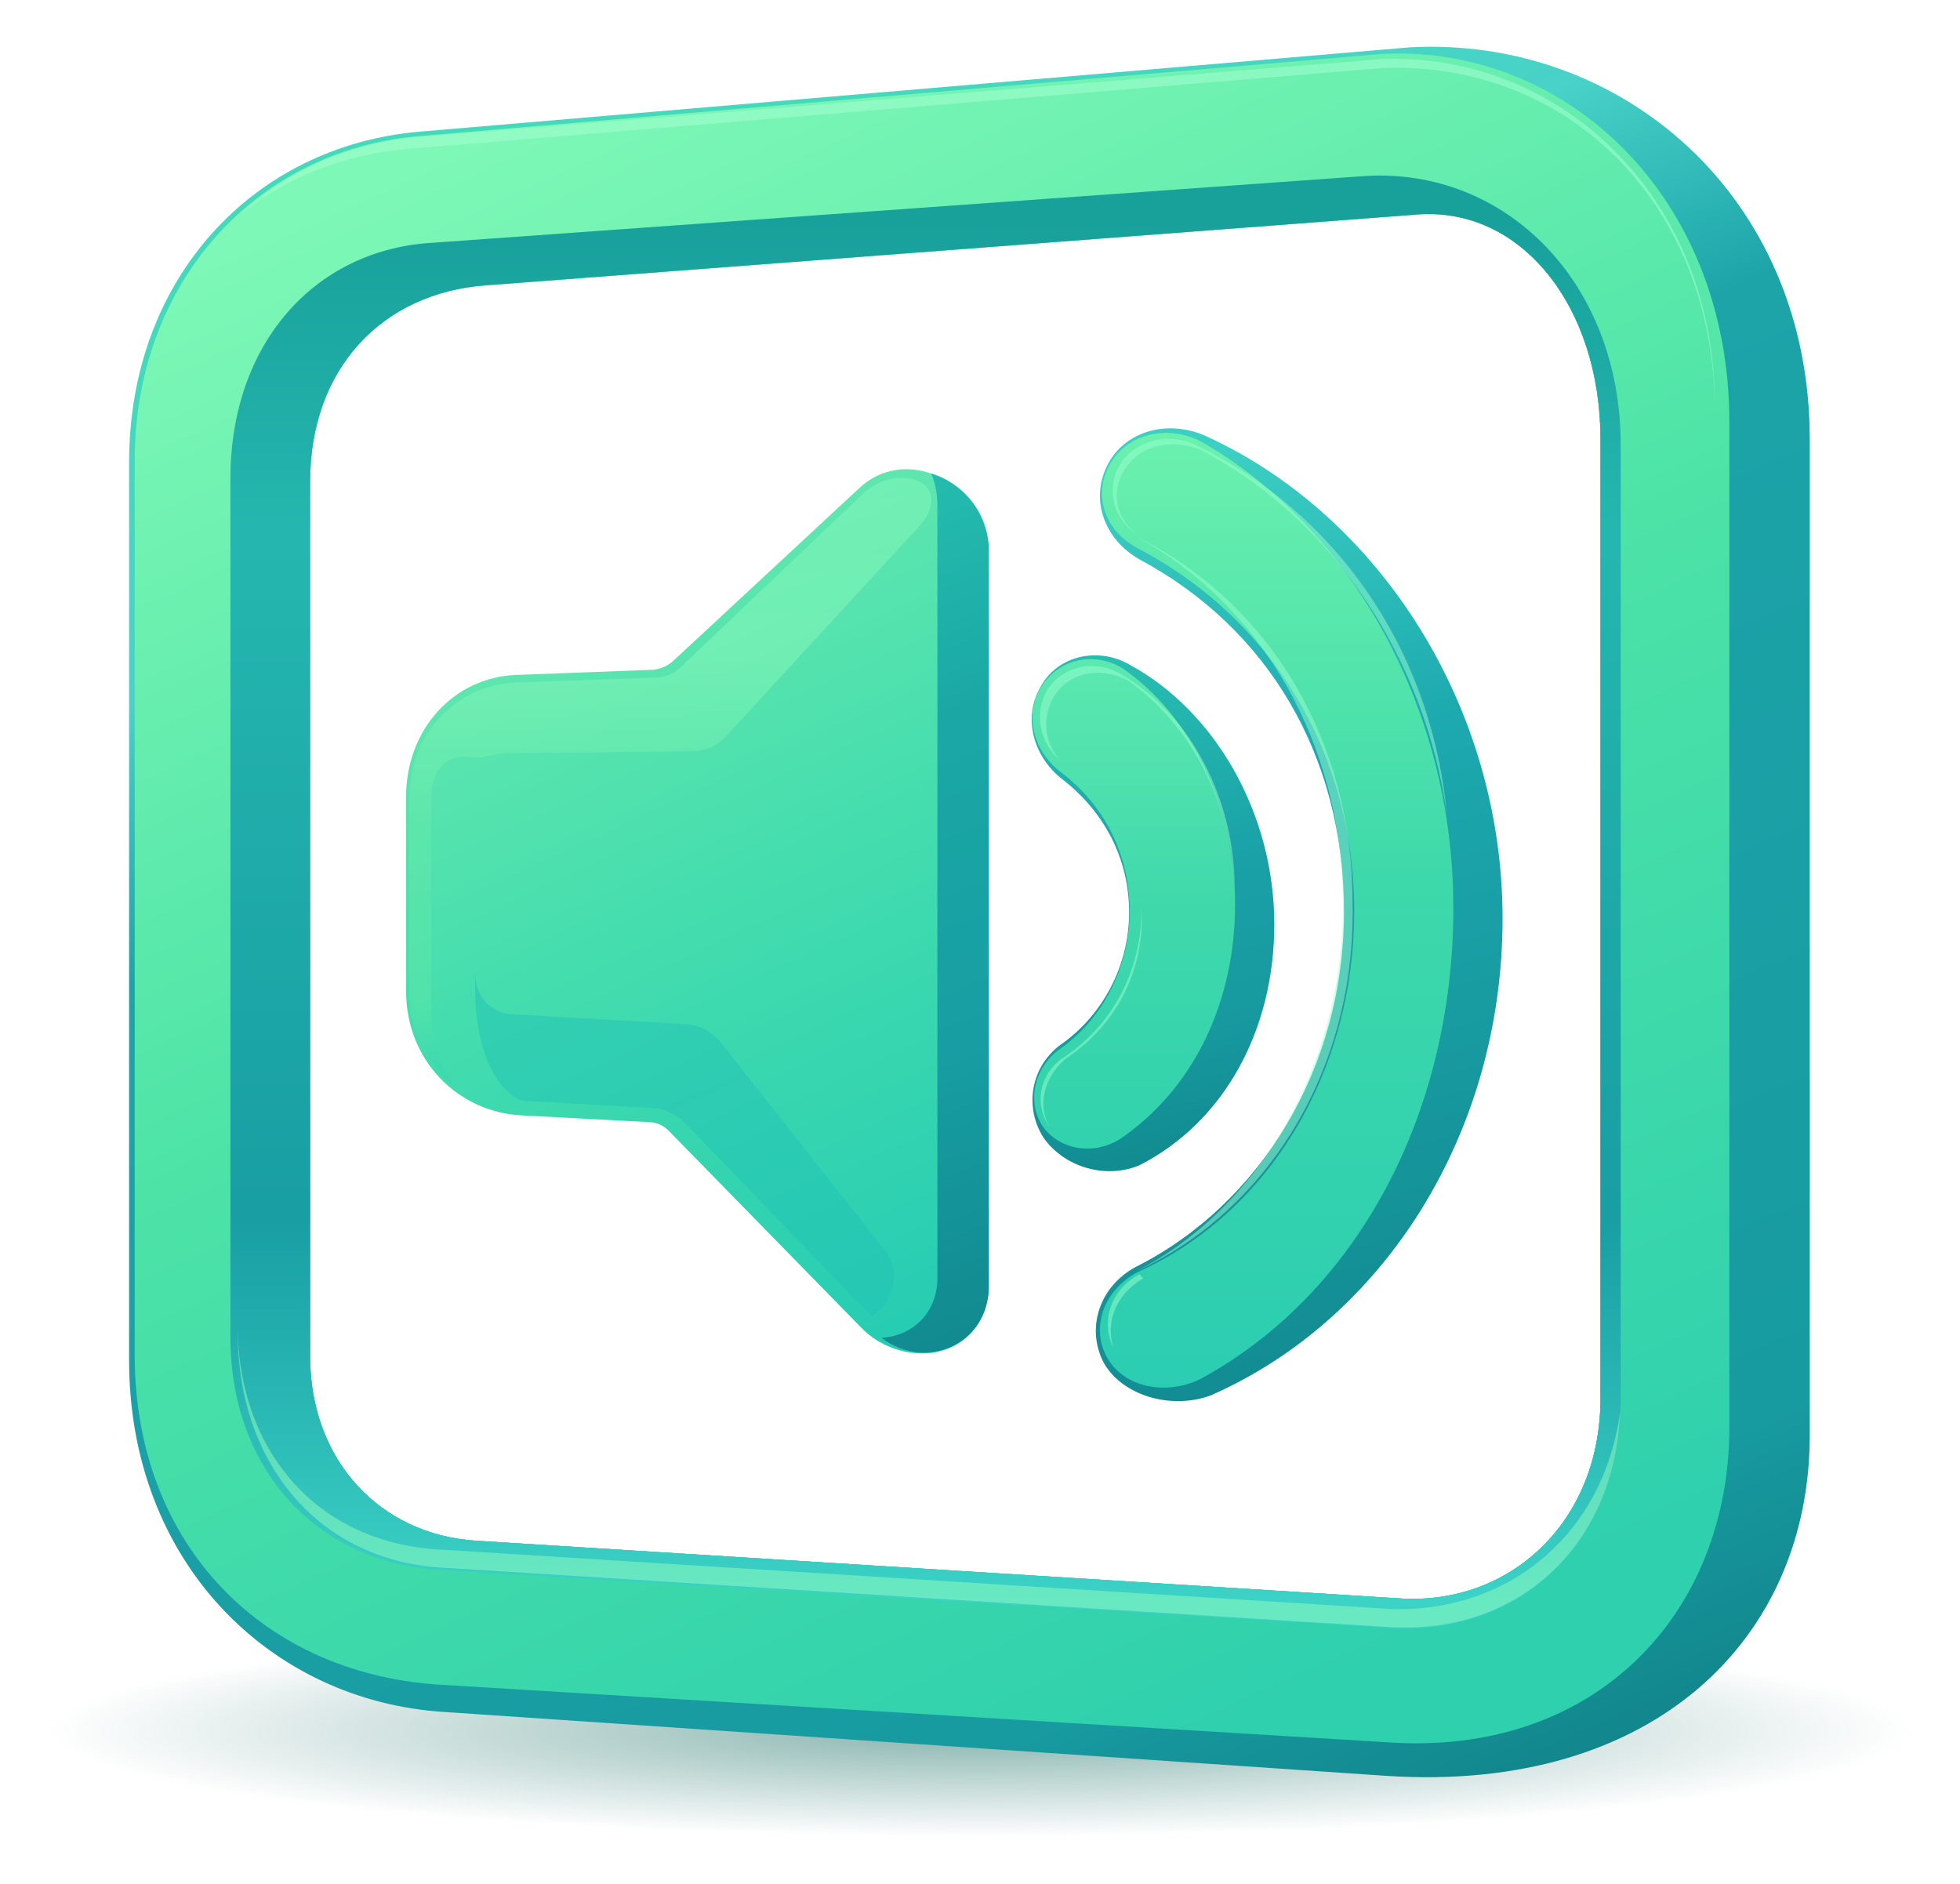
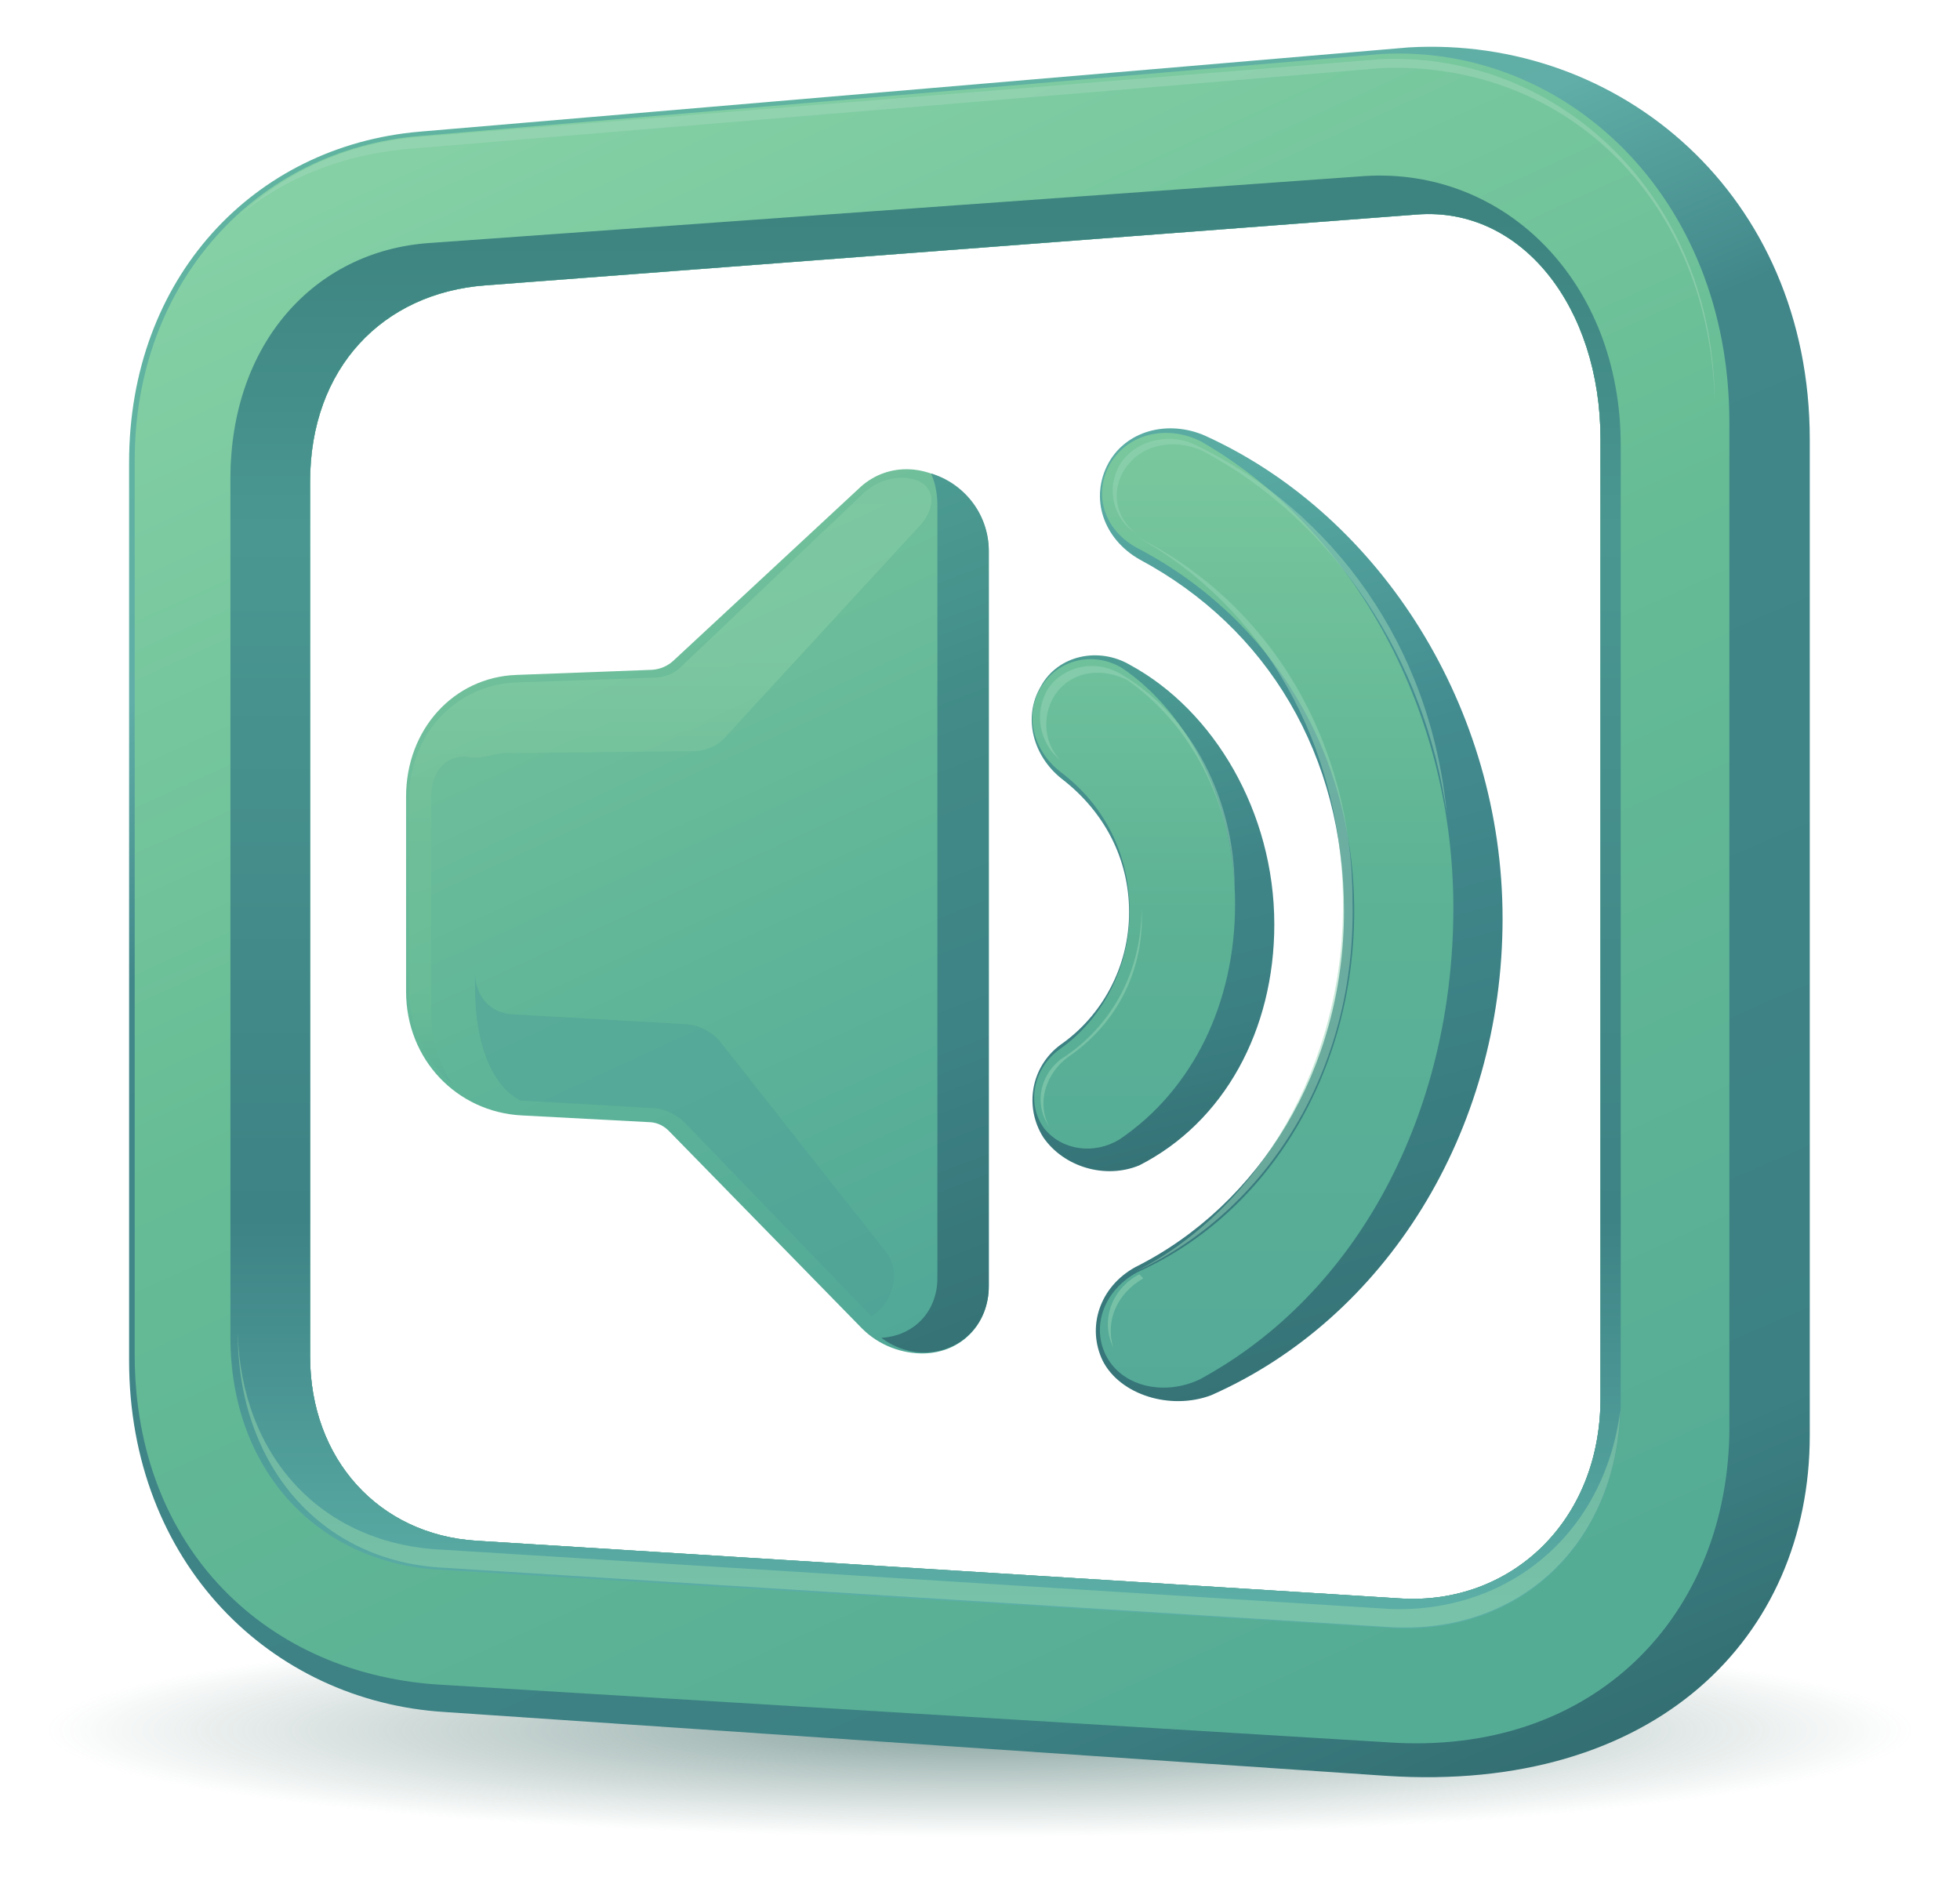
<svg xmlns="http://www.w3.org/2000/svg" width="80.456" height="77.325" fill="none" viewBox="-0.009 1.475 80.456 77.325">
  <defs>
    <radialGradient id="paint0_radial_2312_5482" cx="0" cy="0" r="1" gradientTransform="translate(40.22 72.5) rotate(90) scale(4.384 38.31)" gradientUnits="userSpaceOnUse">
-       <stop stop-color="#52938B" offset="0" />
-       <stop stop-color="#52938B" stop-opacity="0" offset="1" />
+       <stop stop-color="#547C76" offset="0" />
+       <stop stop-color="#547C76" stop-opacity="0" offset="1" />
    </radialGradient>
    <linearGradient id="paint1_linear_2312_5482" x1="40" x2="69.72" y1="3.42" y2="72.32" gradientUnits="userSpaceOnUse">
-       <stop stop-color="#44D8BD" offset="0" />
-       <stop stop-color="#48D2C8" offset=".146" />
-       <stop stop-color="#1CA4A9" offset=".286" />
-       <stop stop-color="#179BA1" offset=".854" />
-       <stop stop-color="#11858B" offset="1" />
+       <stop stop-color="#60B3A1" offset="0" />
+       <stop stop-color="#60AEA7" offset=".146" />
+       <stop stop-color="#41878A" offset=".286" />
+       <stop stop-color="#3C8083" offset=".854" />
+       <stop stop-color="#326D71" offset="1" />
    </linearGradient>
    <linearGradient id="paint2_linear_2312_5482" x1="19.24" x2="49.33" y1="6.864" y2="73.07" gradientUnits="userSpaceOnUse">
-       <stop stop-color="#7EF8B6" offset="0" />
-       <stop stop-color="#4DE3A7" offset=".469" />
-       <stop stop-color="#2FD0AE" offset="1" />
+       <stop stop-color="#85D0A5" offset="0" />
+       <stop stop-color="#66BC95" offset=".469" />
+       <stop stop-color="#55AC95" offset="1" />
    </linearGradient>
    <linearGradient id="paint3_linear_2312_5482" x1="37.65" x2="37.65" y1="10.26" y2="67.14" gradientUnits="userSpaceOnUse">
-       <stop stop-color="#18A09B" offset="0" />
-       <stop stop-color="#25B7AF" offset=".229" />
-       <stop stop-color="#189EA3" offset=".724" />
-       <stop stop-color="#3CD2C6" offset="1" />
+       <stop stop-color="#3D8380" offset="0" />
+       <stop stop-color="#4A9791" offset=".229" />
+       <stop stop-color="#3D8285" offset=".724" />
+       <stop stop-color="#5BAEA6" offset="1" />
    </linearGradient>
    <linearGradient id="paint5_linear_2312_5482" x1="28.43" x2="44.05" y1="20.74" y2="54.65" gradientUnits="userSpaceOnUse">
-       <stop stop-color="#66E9AF" offset="0" />
-       <stop stop-color="#42DCAE" offset=".474" />
-       <stop stop-color="#24CBB3" offset="1" />
+       <stop stop-color="#75C29C" offset="0" />
+       <stop stop-color="#60B698" offset=".474" />
+       <stop stop-color="#50A797" offset="1" />
    </linearGradient>
    <linearGradient id="paint6_linear_2312_5482" x1="28.45" x2="42.02" y1="20.74" y2="55.9" gradientUnits="userSpaceOnUse">
-       <stop stop-color="#28C4B3" offset="0" />
-       <stop stop-color="#1BA8A5" offset=".349" />
-       <stop stop-color="#179EA3" offset=".682" />
-       <stop stop-color="#118A8F" offset="1" />
+       <stop stop-color="#50A296" offset="0" />
+       <stop stop-color="#428B88" offset=".349" />
+       <stop stop-color="#3D8285" offset=".682" />
+       <stop stop-color="#357275" offset="1" />
    </linearGradient>
    <linearGradient id="paint7_linear_2312_5482" x1="29.23" x2="29.23" y1="21.27" y2="53.34" gradientUnits="userSpaceOnUse">
-       <stop stop-color="#84F8BA" offset="0" />
-       <stop stop-color="#8AF9B9" offset=".224" />
-       <stop stop-color="#65E9A9" offset=".443" />
-       <stop stop-color="#58E7A7" offset=".672" />
-       <stop stop-color="#22C1B5" offset=".828" />
-       <stop stop-color="#24BFB1" offset="1" />
+       <stop stop-color="#88D0A7" offset="0" />
+       <stop stop-color="#8CD1A7" offset=".224" />
+       <stop stop-color="#73C298" offset=".443" />
+       <stop stop-color="#6CC096" offset=".672" />
+       <stop stop-color="#4C9E97" offset=".828" />
+       <stop stop-color="#4C9D93" offset="1" />
    </linearGradient>
    <linearGradient id="paint8_linear_2312_5482" x1="53.8" x2="63.76" y1="19.06" y2="56.11" gradientUnits="userSpaceOnUse">
-       <stop stop-color="#3CCFC3" offset="0" />
-       <stop stop-color="#1CA9AF" offset=".339" />
-       <stop stop-color="#17999F" offset=".693" />
-       <stop stop-color="#118B91" offset="1" />
+       <stop stop-color="#5AACA3" offset="0" />
+       <stop stop-color="#428B8F" offset=".339" />
+       <stop stop-color="#3B7F82" offset=".693" />
+       <stop stop-color="#357276" offset="1" />
    </linearGradient>
    <linearGradient id="paint9_linear_2312_5482" x1="52.56" x2="52.56" y1="19.24" y2="58.79" gradientUnits="userSpaceOnUse">
-       <stop stop-color="#6BF1AE" offset="0" />
-       <stop stop-color="#3ED9AA" offset=".458" />
-       <stop stop-color="#2BCDB2" offset="1" />
+       <stop stop-color="#7AC89D" offset="0" />
+       <stop stop-color="#5DB395" offset=".458" />
+       <stop stop-color="#54AA97" offset="1" />
    </linearGradient>
    <linearGradient id="paint10_linear_2312_5482" x1="47.62" x2="52.62" y1="28.38" y2="48.58" gradientUnits="userSpaceOnUse">
-       <stop stop-color="#28BDB1" offset="0" />
-       <stop stop-color="#19A1A7" offset=".432" />
-       <stop stop-color="#17999F" offset=".734" />
-       <stop stop-color="#108A8F" offset="1" />
+       <stop stop-color="#4C9C93" offset="0" />
+       <stop stop-color="#3F8588" offset=".432" />
+       <stop stop-color="#3B7F82" offset=".734" />
+       <stop stop-color="#347175" offset="1" />
    </linearGradient>
    <linearGradient id="paint11_linear_2312_5482" x1="46.82" x2="46.82" y1="28.62" y2="48.54" gradientUnits="userSpaceOnUse">
-       <stop stop-color="#5CE8B0" offset="0" />
-       <stop stop-color="#3FD8AB" offset=".516" />
-       <stop stop-color="#31D2AE" offset="1" />
+       <stop stop-color="#6FC19C" offset="0" />
+       <stop stop-color="#5DB295" offset=".516" />
+       <stop stop-color="#56AD96" offset="1" />
    </linearGradient>
  </defs>
  <ellipse cx="40.22" cy="72.5" rx="38.31" ry="4.384" fill="url(#paint0_radial_2312_5482)" fill-opacity=".7" />
  <path d="m57.83 3.42-40.62 3.46c-6.83 0.59-11.92 6.03-11.92 13.58v36.85c0 8.3 5.8 14 12.96 14.44l38.65 2.62c11.01 0.72 17.38-5.66 17.38-13.98v-40.88c0-10.03-7.79-16.58-16.45-16.09zm7.86 55.45c0 5.09-3.72 8.48-8.18 8.22l-37.96-2.37c-4-0.25-6.83-3.34-6.83-7.57v-35.89c0-4.7 3-7.75 7.18-8.07l38.26-2.91c4.29-0.33 7.53 3.8 7.53 9.23v39.36z" fill="url(#paint1_linear_2312_5482)" />
  <path d="m56.71 3.69-39.5 3.37c-6.67 0.55-11.69 5.99-11.69 13.32v36.71c0 7.9 5.4 13.19 12.73 13.55l38.65 2.35c8.57 0.62 14.08-5.27 14.08-12.94v-41.23c0-9.34-6.77-15.53-14.27-15.13zm8.98 55.18c0 5.09-3.72 8.48-8.18 8.22l-37.96-2.37c-4-0.25-6.83-3.34-6.83-7.57v-35.89c0-4.7 3-7.75 7.18-8.07l38.26-2.91c4.29-0.33 7.53 3.8 7.53 9.23v39.36z" fill="url(#paint2_linear_2312_5482)" />
  <path d="m56.03 8.7-38.42 2.75c-4.72 0.33-8.16 4.14-8.16 9.67v35.25c0 5.5 3.64 9.28 8.61 9.54l38.92 2.38c5.45 0.38 9.54-3.55 9.54-9.34v-39.2c0-6.69-4.73-11.4-10.49-11.05zm9.66 50.17c0 5.09-3.72 8.48-8.18 8.22l-37.96-2.37c-4-0.25-6.83-3.34-6.83-7.57v-35.89c0-4.7 3-7.75 7.18-8.07l38.26-2.91c4.29-0.33 7.53 3.8 7.53 9.23v39.36z" fill="url(#paint3_linear_2312_5482)" />
-   <path d="m56.71 4.27c7.62-0.31 13.53 5.52 13.67 13.8 0-8.56-6.41-14.46-13.67-14.17l-39.5 3.2c-2.93 0.24-5.44 1.41-7.35 3.18 1.84-1.5 4.23-2.5 7.08-2.71l39.77-3.3z" fill="#A8FFD4" opacity=".5" />
-   <path d="m57.07 67.52-38.86-2.43c-5.03-0.2-8.32-3.85-8.46-8.91 0 5.43 3.4 9.41 8.5 9.65l38.73 2.43c5.41 0.35 9.35-3.45 9.52-8.89-0.65 5.1-4.62 8.32-9.43 8.15z" fill="#94FFBD" opacity=".5" />
+   <path d="m56.71 4.27c7.62-0.31 13.53 5.52 13.67 13.8 0-8.56-6.41-14.46-13.67-14.17l-39.5 3.2c-2.93 0.24-5.44 1.41-7.35 3.18 1.84-1.5 4.23-2.5 7.08-2.71l39.77-3.3z" fill="#A1D7BB" opacity=".5" />
+   <path d="m57.07 67.52-38.86-2.43c-5.03-0.2-8.32-3.85-8.46-8.91 0 5.43 3.4 9.41 8.5 9.65l38.73 2.43c5.41 0.35 9.35-3.45 9.52-8.89-0.65 5.1-4.62 8.32-9.43 8.15z" fill="#93D6AB" opacity=".5" />
  <path d="m37.35 20.74c-0.74-0.04-1.46 0.21-2.02 0.71l-7.68 7.13c-0.24 0.23-0.56 0.37-0.9 0.39l-5.58 0.21c-2.55 0.1-4.51 2.23-4.51 5v7.99c0 2.81 2.1 4.95 4.74 5.09l5.3 0.28c0.28 0.02 0.54 0.15 0.74 0.35l7.94 8.12c0.71 0.71 1.67 1.04 2.55 1.02 1.52-0.04 2.65-1.2 2.65-2.76v-30.18c0-1.84-1.65-3.27-3.23-3.35z" fill="url(#paint5_linear_2312_5482)" />
  <path d="m38.21 20.91c0.18 0.41 0.26 0.84 0.26 1.34v31.69c0 1.37-0.96 2.37-2.3 2.45 0.54 0.41 1.22 0.63 1.85 0.6 1.49-0.06 2.56-1.22 2.56-2.72v-30.18c0-1.58-1.08-2.8-2.37-3.18z" fill="url(#paint6_linear_2312_5482)" />
  <path d="m37.58 21.18c-0.67-0.22-1.51-0.03-2.11 0.51l-7.59 7.22c-0.28 0.25-0.65 0.37-1.02 0.38l-5.67 0.2c-2.45 0.09-4.4 2.09-4.4 4.74v7.89c0 1.58 0.72 3 1.8 3.89-0.57-0.81-0.9-1.82-0.9-2.97v-8.83c0-1.16 0.69-1.77 1.53-1.66 0.66 0.11 1.17-0.23 1.79-0.16l7.33-0.08c0.54 0.01 1.02-0.17 1.38-0.53l7.9-8.59c0.82-0.81 0.8-1.72-0.04-2.01z" fill="url(#paint7_linear_2312_5482)" opacity=".5" />
-   <path d="m28.06 43.51-7.05-0.4c-0.89-0.05-1.52-0.74-1.52-1.75v0.69c0 2.07 0.6 3.96 1.87 4.6l5.56 0.32c0.46 0.06 0.83 0.28 1.15 0.56l7.69 7.98c0.89-0.52 1.22-1.82 0.63-2.61l-6.9-8.75c-0.37-0.38-0.87-0.62-1.43-0.64z" fill="#22C2B6" opacity=".5" />
+   <path d="m28.06 43.51-7.05-0.4c-0.89-0.05-1.52-0.74-1.52-1.75v0.69c0 2.07 0.6 3.96 1.87 4.6l5.56 0.32c0.46 0.06 0.83 0.28 1.15 0.56l7.69 7.98c0.89-0.52 1.22-1.82 0.63-2.61l-6.9-8.75c-0.37-0.38-0.87-0.62-1.43-0.64z" fill="#4DA097" opacity=".5" />
  <path d="m49.61 19.43c-1.5-0.74-3.32-0.37-4.11 1.04-0.8 1.45-0.21 3.13 1.27 3.97 5.25 2.81 8.39 8.04 8.39 14.44 0 6.47-3.45 12.05-8.57 14.61-1.47 0.81-2 2.47-1.33 3.85 0.72 1.4 2.78 2.03 4.44 1.41 7.13-3.14 11.97-10.79 11.97-19.57 0-8.67-5.02-16.48-12.06-19.75z" fill="url(#paint8_linear_2312_5482)" />
  <path d="m49.28 19.59c-1.37-0.69-3-0.33-3.73 0.94-0.71 1.27-0.21 2.75 1.16 3.46 5.5 2.89 8.87 8.42 8.87 14.89 0 6.53-3.45 12.37-8.91 14.82-1.41 0.77-1.9 2.29-1.24 3.49 0.69 1.24 2.41 1.58 3.82 0.9 6.47-3.51 10.4-10.92 10.4-19.35 0-8.42-4.38-15.73-10.37-19.15z" fill="url(#paint9_linear_2312_5482)" />
-   <path d="m49.15 19.78c-1.12-0.59-2.55-0.25-3.18 0.75-0.59 0.99-0.3 2.24 0.67 2.85-0.97-0.71-1.05-2-0.32-2.86 0.66-0.82 1.89-1.03 2.99-0.56 5.54 2.92 9.18 8.68 10.07 14.91-0.66-6.91-4.69-12.4-10.23-15.09z" fill="#98FFCE" opacity=".5" />
-   <path d="m55.51 38.46c0-6.48-3.32-12.19-8.84-14.94 5.12 2.81 8.45 8.49 8.45 15.13 0 6.5-3.42 12.44-8.52 15.02 5.37-2.45 9.08-8.26 8.91-15.21z" fill="#98FFCE" opacity=".5" />
-   <path d="m46.76 53.78c-1.16 0.61-1.6 1.92-1.07 3.01-0.32-1.05 0.1-2.18 1.23-2.84-0.06-0.07-0.12-0.13-0.16-0.17z" fill="#98FFCE" opacity=".5" />
+   <path d="m49.15 19.78c-1.12-0.59-2.55-0.25-3.18 0.75-0.59 0.99-0.3 2.24 0.67 2.85-0.97-0.71-1.05-2-0.32-2.86 0.66-0.82 1.89-1.03 2.99-0.56 5.54 2.92 9.18 8.68 10.07 14.91-0.66-6.91-4.69-12.4-10.23-15.09z" fill="#97D6B7" opacity=".5" />
+   <path d="m55.51 38.46c0-6.48-3.32-12.19-8.84-14.94 5.12 2.81 8.45 8.49 8.45 15.13 0 6.5-3.42 12.44-8.52 15.02 5.37-2.45 9.08-8.26 8.91-15.21z" fill="#97D6B7" opacity=".5" />
+   <path d="m46.76 53.78c-1.16 0.61-1.6 1.92-1.07 3.01-0.32-1.05 0.1-2.18 1.23-2.84-0.06-0.07-0.12-0.13-0.16-0.17z" fill="#97D6B7" opacity=".5" />
  <path d="m46.38 28.77c-1.27-0.75-2.96-0.42-3.67 0.89-0.75 1.28-0.3 2.86 0.86 3.78 1.73 1.33 2.77 3.26 2.77 5.48 0 2.27-1.14 4.28-2.83 5.45-1.2 0.9-1.48 2.53-0.7 3.78 0.84 1.23 2.55 1.74 3.95 1.16 3.49-1.78 5.54-5.56 5.54-9.89 0-4.62-2.49-8.79-5.92-10.65z" fill="url(#paint10_linear_2312_5482)" />
  <path d="m46.04 28.89c-1.18-0.7-2.65-0.35-3.34 0.83-0.67 1.15-0.27 2.59 0.81 3.43 1.81 1.36 2.85 3.39 2.85 5.73 0 2.36-1.17 4.48-2.87 5.66-1.11 0.81-1.36 2.26-0.64 3.25 0.73 0.91 2.04 1.09 3.09 0.46 3.04-2.06 4.75-5.63 4.75-9.66 0-4.06-1.86-7.82-4.65-9.7z" fill="url(#paint11_linear_2312_5482)" />
-   <path d="m46.11 29.21c-1.07-0.71-2.46-0.44-3.12 0.57-0.56 0.95-0.34 2.19 0.52 2.89-0.73-0.75-0.76-2-0.1-2.83 0.68-0.82 1.8-0.96 2.84-0.46 2.66 1.84 4.27 5.07 4.42 8.51 0-3.53-1.73-6.99-4.56-8.68z" fill="#98FFCE" opacity=".5" />
-   <path d="m46.85 38.77c0 2.71-1.33 4.93-3.32 6.19-0.94 0.75-1.06 1.94-0.44 2.81-0.58-0.97-0.18-2.26 0.79-2.94 1.96-1.35 3.11-3.56 2.97-6.06z" fill="#98FFCE" opacity=".5" />
+   <path d="m46.11 29.21c-1.07-0.71-2.46-0.44-3.12 0.57-0.56 0.95-0.34 2.19 0.52 2.89-0.73-0.75-0.76-2-0.1-2.83 0.68-0.82 1.8-0.96 2.84-0.46 2.66 1.84 4.27 5.07 4.42 8.51 0-3.53-1.73-6.99-4.56-8.68z" fill="#97D6B7" opacity=".5" />
+   <path d="m46.85 38.77c0 2.71-1.33 4.93-3.32 6.19-0.94 0.75-1.06 1.94-0.44 2.81-0.58-0.97-0.18-2.26 0.79-2.94 1.96-1.35 3.11-3.56 2.97-6.06z" fill="#97D6B7" opacity=".5" />
</svg>
